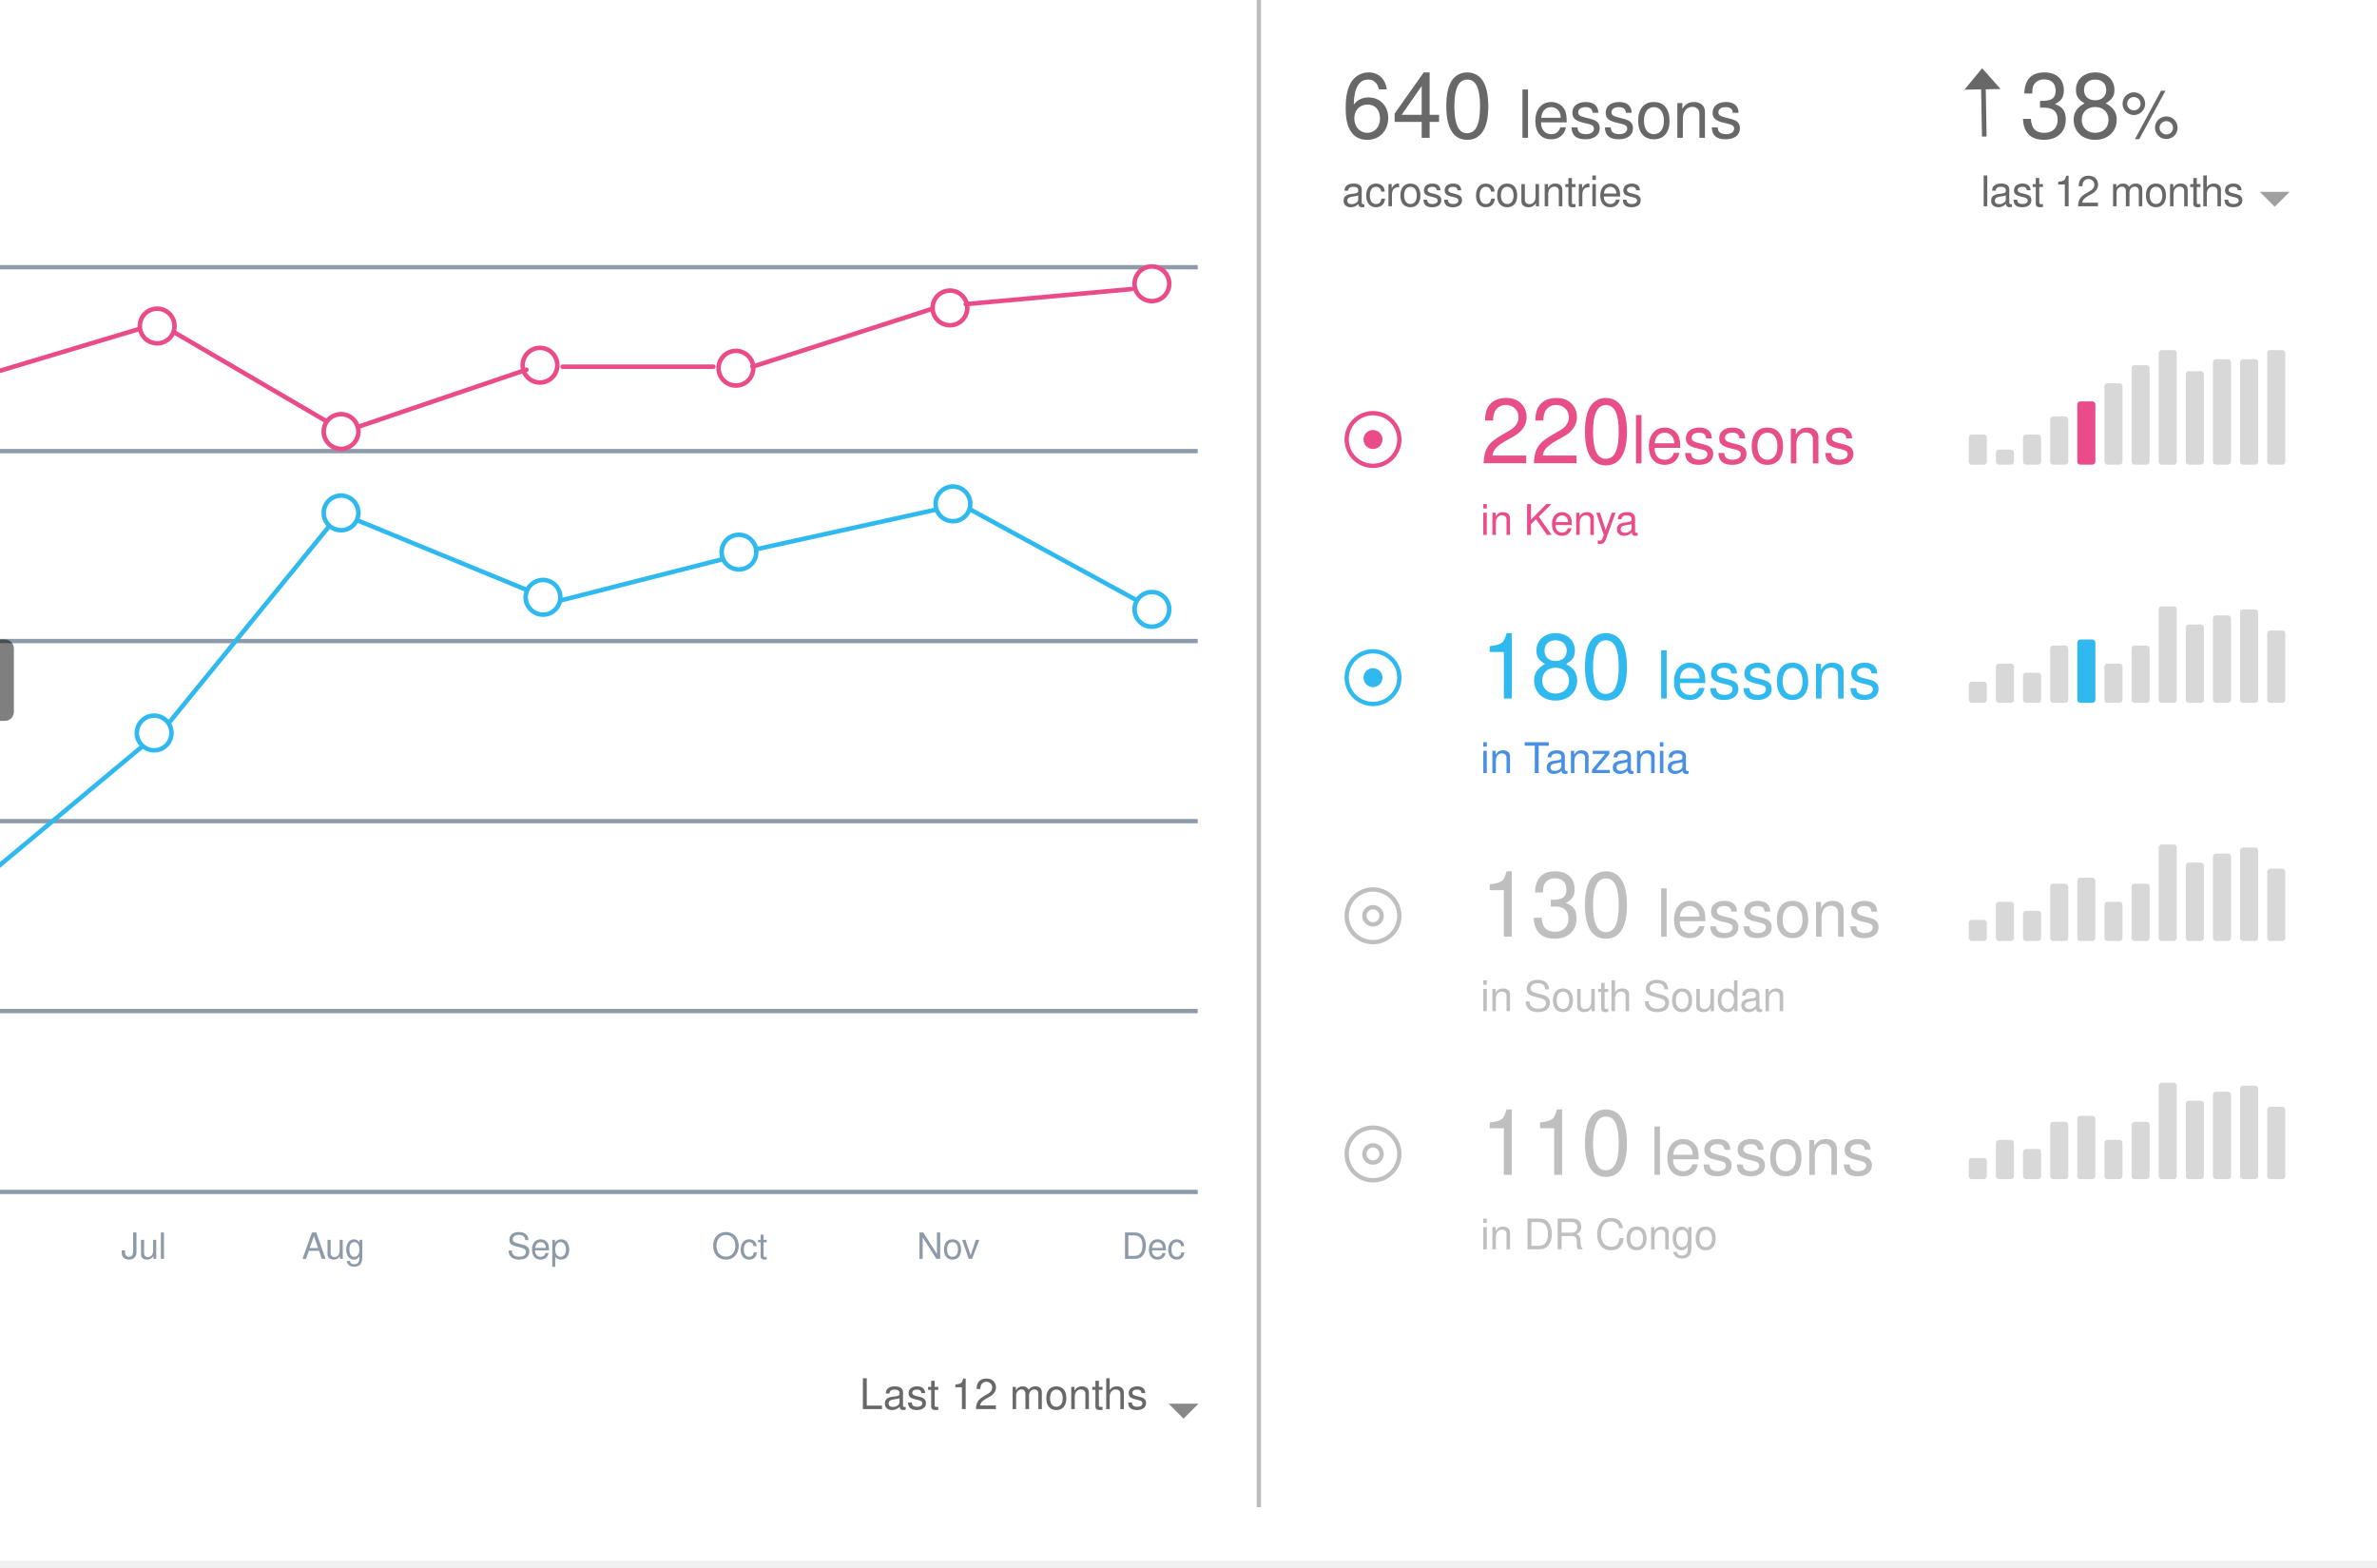
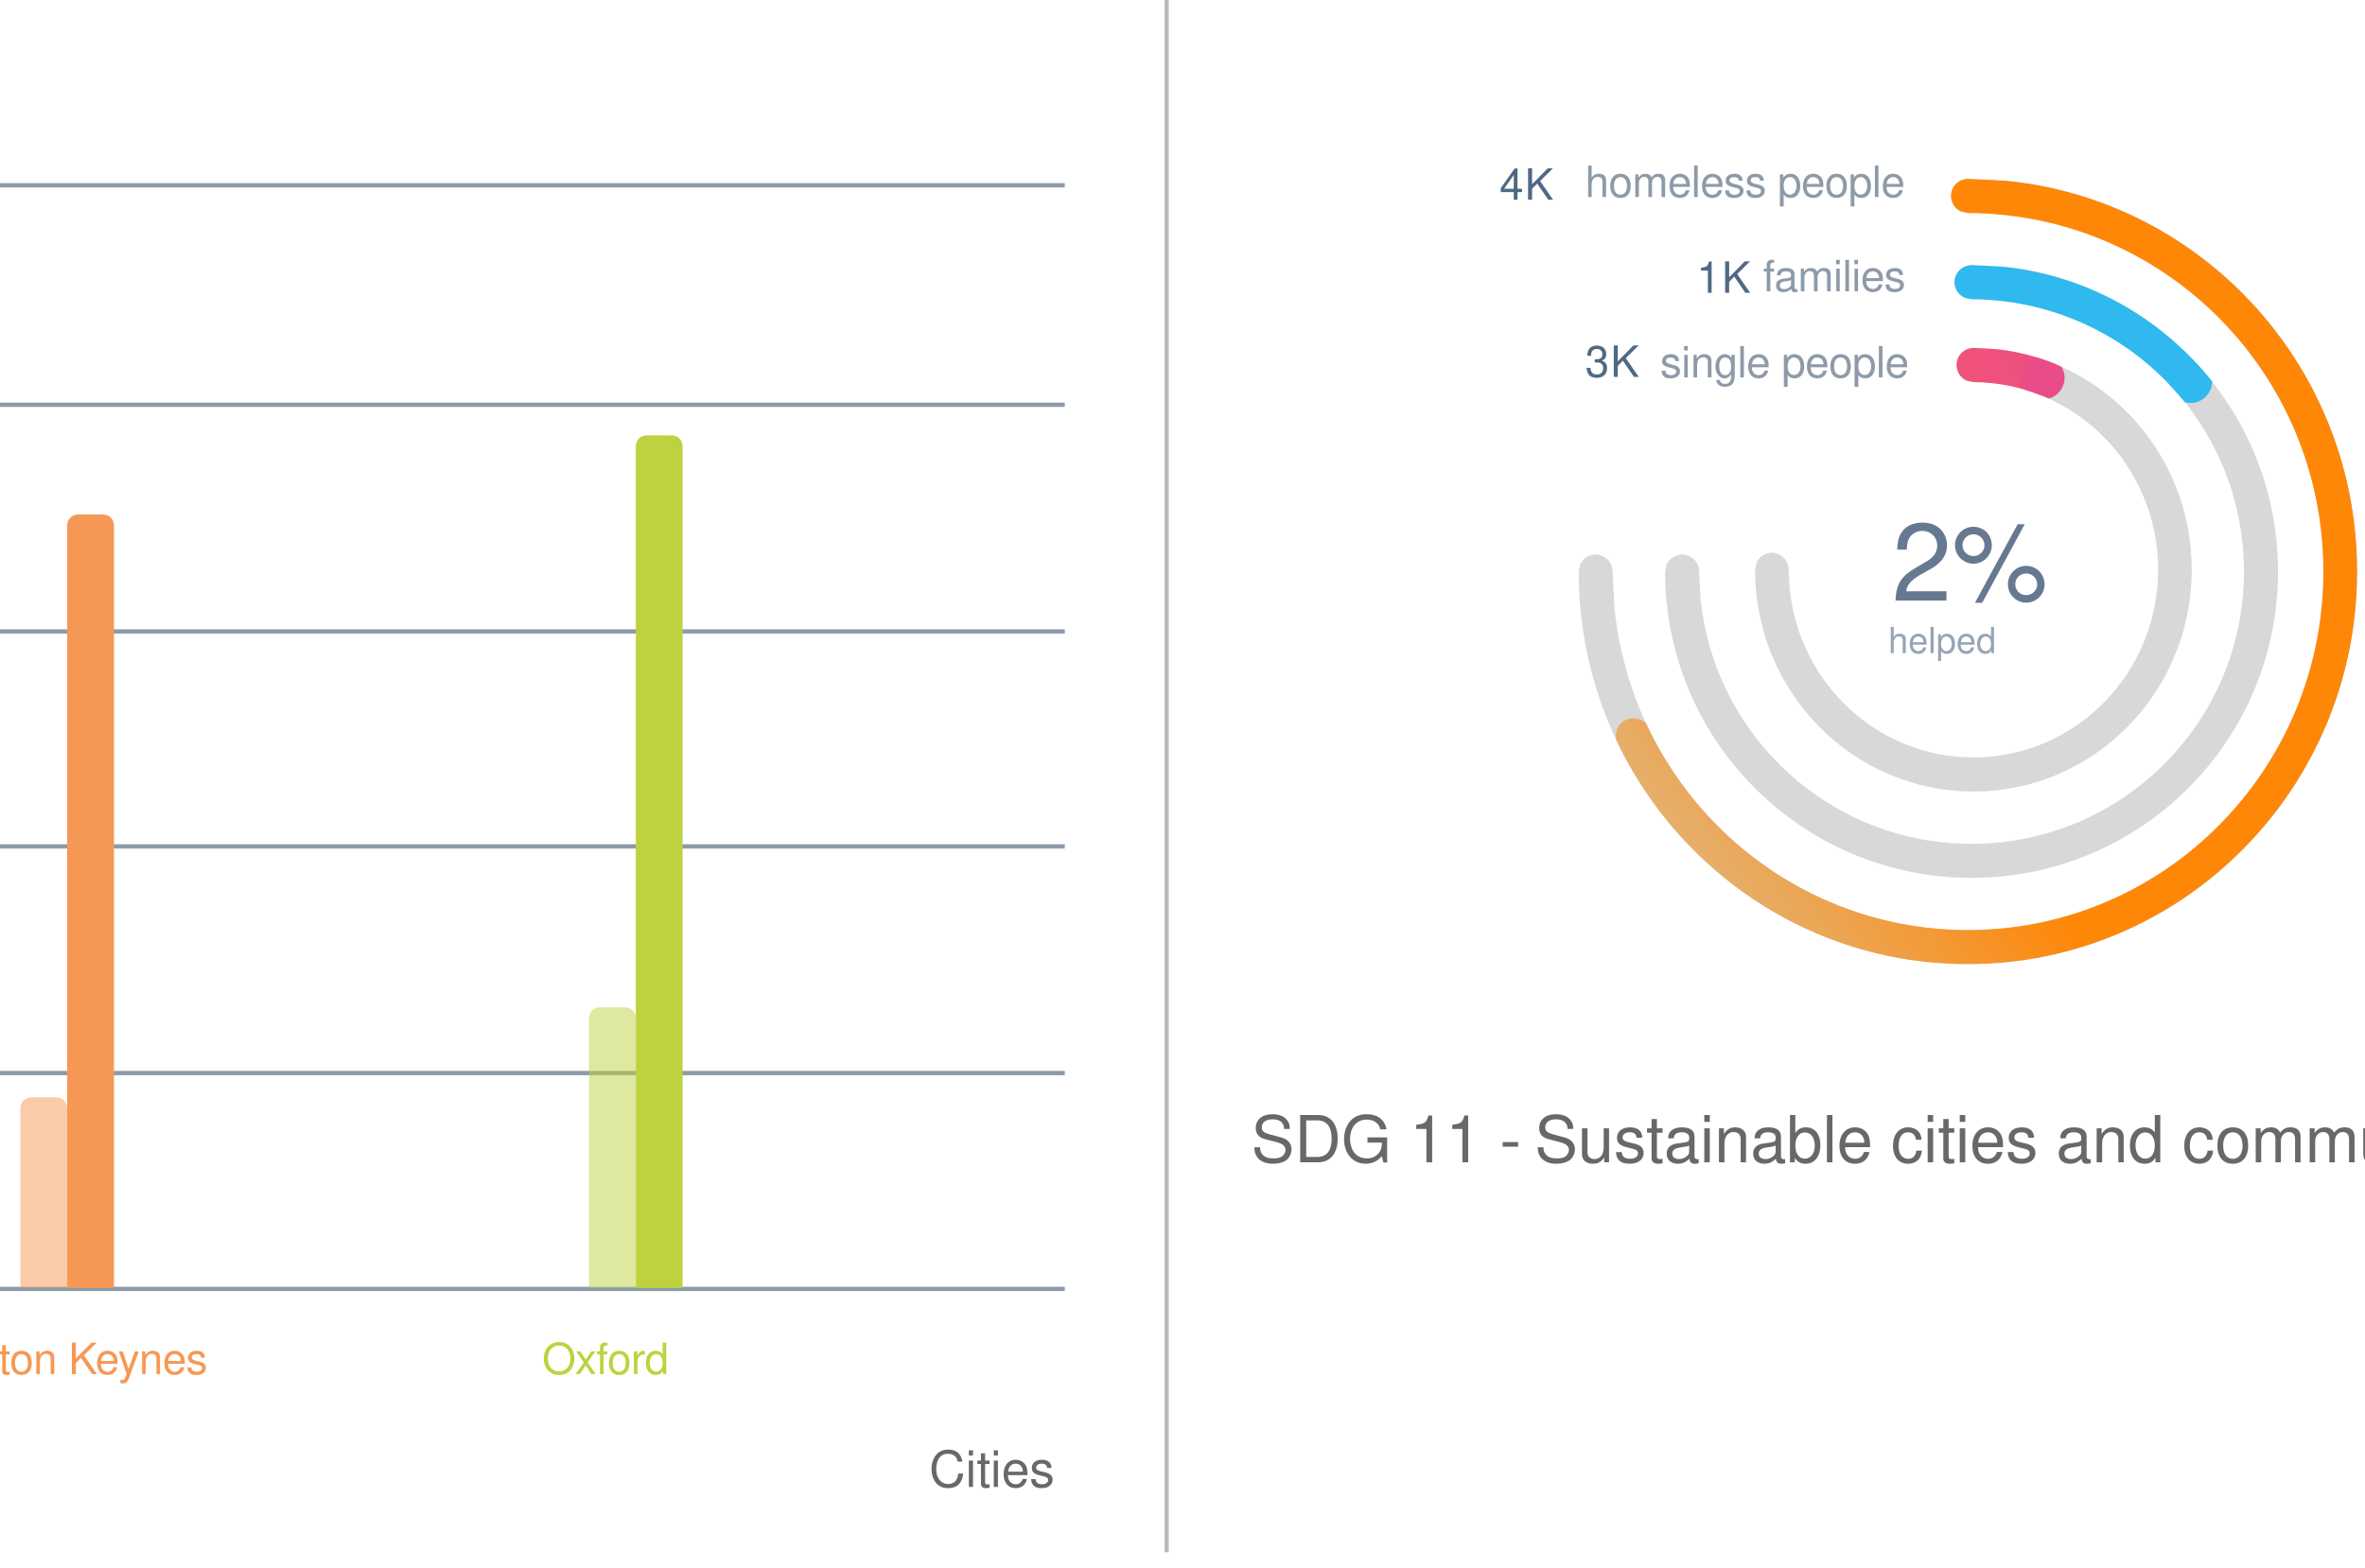
- <svg xmlns="http://www.w3.org/2000/svg" xmlns:xlink="http://www.w3.org/1999/xlink" width="276px" height="182px" viewBox="0 0 276 182" version="1.1">
+ <svg xmlns="http://www.w3.org/2000/svg" xmlns:xlink="http://www.w3.org/1999/xlink" width="276px" height="183px" viewBox="0 0 276 183" version="1.1">
  <defs>
-     <rect id="path-1" x="0" y="-1.27897692e-13" width="276" height="181.2" />
-     <rect id="path-3" x="0" y="0" width="429" height="182" rx="1.575" />
+     <rect id="path-1" x="159" y="305" width="324" height="320" rx="2.4" />
+     <filter x="-17.6%" y="-10.3%" width="127.2%" height="127.5%" filterUnits="objectBoundingBox" id="filter-2">
+       <feOffset dx="-13" dy="11" in="SourceAlpha" result="shadowOffsetOuter1" />
+       <feGaussianBlur stdDeviation="12.5" in="shadowOffsetOuter1" result="shadowBlurOuter1" />
+       <feColorMatrix values="0 0 0 0 0.677   0 0 0 0 0.712   0 0 0 0 0.852  0 0 0 0.171 0" type="matrix" in="shadowBlurOuter1" />
+     </filter>
+     <rect id="path-3" x="0" y="-1.27897692e-13" width="276" height="181.2" />
+     <path d="M1.89,5.88 L515.97,5.88 C517.014,5.88 517.86,6.726 517.86,7.77 L517.86,157.396 L517.86,157.396 L517.86,373.17 C517.86,374.214 517.014,375.06 515.97,375.06 L396.517,375.06 L396.517,375.06 L1.89,375.06 C0.846,375.06 4.34265288e-14,374.214 0,373.17 L0,7.77 C-1.27830859e-16,6.726 0.846,5.88 1.89,5.88 Z" id="path-5" />
+     <path d="M4.147,39.315 C5.819,55.385 19.336,67.846 35.764,67.846 C53.322,67.846 67.555,53.613 67.555,36.055 C67.555,18.564 53.429,4.372 35.768,4.265 L35.764,4.265 L34.991,4.109 C34.278,3.807 33.777,3.101 33.777,2.278 C33.777,1.208 34.623,0.336 35.76,0.291 L35.768,0.291 L39.421,0.476 C57.458,2.309 71.529,17.539 71.529,36.055 C71.529,55.808 55.517,71.82 35.764,71.82 C22.566,71.82 11.037,64.67 4.84,54.032 C1.763,48.751 0,42.609 0,36.055 L0.156,35.282 C0.448,34.593 1.117,34.102 1.983,34.069 L1.991,34.069 C3.128,34.113 3.974,34.986 3.974,36.055 L4.147,39.315 Z" id="path-7" />
+     <linearGradient x1="10.511%" y1="57.706%" x2="8.239%" y2="59.389%" id="linearGradient-9">
+       <stop stop-color="#2FB9EF" offset="0%" />
+       <stop stop-color="#F76B1C" offset="100%" />
+     </linearGradient>
+     <path d="M4.173,50.426 C6.341,71.572 23.983,87.994 45.427,87.994 C68.333,87.994 86.903,69.254 86.903,46.137 C86.903,23.086 68.438,4.387 45.431,4.281 L45.427,4.281 L44.658,4.125 C43.949,3.822 43.451,3.114 43.451,2.288 C43.451,1.215 44.292,0.34 45.423,0.295 L45.431,0.295 L50.071,0.532 C72.981,2.882 90.853,22.404 90.853,46.137 C90.853,71.456 70.515,91.98 45.427,91.98 C20.338,91.98 0,71.456 0,46.137 L0.155,45.362 C0.445,44.67 1.11,44.178 1.971,44.144 L1.979,44.144 C3.11,44.189 3.95,45.064 3.95,46.137 L4.173,50.426 Z" id="path-10" />
+     <linearGradient x1="28.815%" y1="55.033%" x2="-35.47%" y2="107.367%" id="linearGradient-12">
+       <stop stop-color="#FE8708" offset="0%" />
+       <stop stop-color="#C2E9FB" offset="100%" />
+     </linearGradient>
+     <path d="M4.04,28.436 C5.183,39.52 14.345,48.097 25.479,48.097 C37.386,48.097 47.038,38.288 47.038,26.188 C47.038,14.149 37.482,4.378 25.483,4.28 L25.479,4.28 L24.716,4.123 C24.013,3.821 23.519,3.113 23.519,2.288 C23.519,1.215 24.353,0.341 25.475,0.296 L25.483,0.296 L28.084,0.43 C40.934,1.758 50.958,12.783 50.958,26.188 C50.958,40.488 39.551,52.08 25.479,52.08 C11.407,52.08 0,40.488 0,26.188 L0.154,25.413 C0.442,24.722 1.102,24.23 1.956,24.196 L1.964,24.196 C3.086,24.241 3.92,25.116 3.92,26.188 L4.04,28.436 Z" id="path-13" />
+     <linearGradient x1="133.188%" y1="31.215%" x2="8.41%" y2="65.443%" id="linearGradient-15">
+       <stop stop-color="#EA4C89" offset="0%" />
+       <stop stop-color="#F5576C" offset="100%" />
+     </linearGradient>
  </defs>
-   <g id="Vodafone---INS" stroke="none" stroke-width="1" fill="none" fill-rule="evenodd">
-     <g id="Dashboard" transform="translate(-726, -765)">
-       <g id="db-item" transform="translate(726, 765)">
-         <mask id="mask-2" fill="white">
-           <use xlink:href="#path-1" />
+   <g id="Resonance" stroke="none" stroke-width="1" fill="none" fill-rule="evenodd">
+     <g id="1.-Dashboard" transform="translate(-182, -380)">
+       <g id="Mask">
+         <use fill="black" fill-opacity="1" filter="url(#filter-2)" xlink:href="#path-1" />
+         <use fill="#FFFFFF" fill-rule="evenodd" xlink:href="#path-1" />
+       </g>
+       <g id="db-item" transform="translate(182, 380)">
+         <mask id="mask-4" fill="white">
+           <use xlink:href="#path-3" />
        </mask>
-         <use id="Mask" fill="#FFFFFF" xlink:href="#path-1" />
-         <g id="Group-3" mask="url(#mask-2)">
-           <g transform="translate(-152, -7)">
-             <mask id="mask-4" fill="white">
-               <use xlink:href="#path-3" />
+         <use id="Mask" fill="#FFFFFF" xlink:href="#path-3" />
+         <g id="Chart" mask="url(#mask-4)">
+           <g transform="translate(-224, -21)">
+             <mask id="mask-6" fill="white">
+               <use xlink:href="#path-5" />
            </mask>
-             <use id="Rectangle" stroke="none" fill="#FFFFFF" fill-rule="evenodd" xlink:href="#path-3" />
-             <g id="payment_received" stroke="none" stroke-width="1" fill="none" fill-rule="evenodd" mask="url(#mask-4)">
-               <g transform="translate(4, -1)">
-                 <line x1="201.775" y1="92.575" x2="386.575" y2="92.575" id="Path-8-Copy-6" stroke="#BBBBBB" stroke-width="0.5" fill="none" transform="translate(294.175, 92.575) rotate(-270) translate(-294.175, -92.575) " />
-                 <g id="Time-drop-down" stroke="none" stroke-width="1" fill="none" fill-rule="evenodd" transform="translate(247.8, 166.6)">
-                   <text id="Last-12-months" font-family="Helvetica" font-size="4.9" font-weight="normal" line-spacing="8.4" fill="#686868">
-                     <tspan x="0" y="5">Last 12 months</tspan>
-                   </text>
-                   <polygon id="Rectangle-5" fill="#888888" transform="translate(37.625, 4.375) rotate(-45) translate(-37.625, -4.375) " points="36.4 3.15 38.85 5.6 36.4 5.6" />
-                 </g>
-                 <text id="Jul" stroke="none" fill="none" font-family="Helvetica-Light, Helvetica" font-size="4.2" font-weight="300" letter-spacing="-0.044">
-                   <tspan x="162.05" y="154.15" fill="#8D9AA9">Jul</tspan>
+             <use id="Rectangle" stroke="none" fill="#FFFFFF" fill-rule="evenodd" xlink:href="#path-5" />
+             <g id="SDG-4" stroke="none" stroke-width="1" fill="none" fill-rule="evenodd" mask="url(#mask-6)" font-family="Helvetica" font-size="7.56" font-weight="normal" letter-spacing="0.002">
+               <g transform="translate(370.02, 148.68)" id="SDG-11---Sustainable">
+                 <text>
+                   <tspan x="0" y="8" fill="#686868">SDG 11 - </tspan>
+                   <tspan x="33.073" y="8" font-family="Helvetica-Light, Helvetica" font-weight="300" fill="#686868">Sustainable cities and communities</tspan>
                </text>
-                 <text id="Aug" stroke="none" fill="none" font-family="Helvetica-Light, Helvetica" font-size="4.2" font-weight="300" letter-spacing="-0.044">
-                   <tspan x="183.05" y="154.15" fill="#8D9AA9">Aug</tspan>
-                 </text>
-                 <text id="Sep" stroke="none" fill="none" font-family="Helvetica-Light, Helvetica" font-size="4.2" font-weight="300" letter-spacing="-0.044">
-                   <tspan x="206.85" y="154.15" fill="#8D9AA9">Sep</tspan>
-                 </text>
-                 <text id="Oct" stroke="none" fill="none" font-family="Helvetica-Light, Helvetica" font-size="4.2" font-weight="300" letter-spacing="-0.044">
-                   <tspan x="230.65" y="154.15" fill="#8D9AA9">Oct</tspan>
-                 </text>
-                 <text id="Nov" stroke="none" fill="none" font-family="Helvetica-Light, Helvetica" font-size="4.2" font-weight="300" letter-spacing="-0.044">
-                   <tspan x="254.45" y="154.15" fill="#8D9AA9">Nov</tspan>
-                 </text>
-                 <text id="Dec" stroke="none" fill="none" font-family="Helvetica-Light, Helvetica" font-size="4.2" font-weight="300" letter-spacing="-0.044">
-                   <tspan x="278.25" y="154.15" fill="#8D9AA9">Dec</tspan>
-                 </text>
-                 <g id="Group-right-3" stroke="none" stroke-width="1" fill="none" fill-rule="evenodd" transform="translate(303.8, 106.05)">
-                   <g id="Graph" transform="translate(72.8, 0)" fill="#D8D8D8">
-                     <path d="M0.35,8.75 L1.75,8.75 C1.943,8.75 2.1,8.907 2.1,9.1 L2.1,10.85 C2.1,11.043 1.943,11.2 1.75,11.2 L0.35,11.2 C0.157,11.2 2.36723813e-17,11.043 0,10.85 L0,9.1 C-2.36723813e-17,8.907 0.157,8.75 0.35,8.75 Z" id="Rectangle-Copy-31" />
-                     <rect id="Rectangle-Copy-32" x="3.15" y="6.65" width="2.1" height="4.55" rx="0.35" />
-                     <rect id="Rectangle-Copy-33" x="6.3" y="7.7" width="2.1" height="3.5" rx="0.35" />
-                     <rect id="Rectangle-Copy-34" x="12.6" y="3.85" width="2.1" height="7.35" rx="0.35" />
-                     <rect id="Rectangle-Copy-43" x="9.45" y="4.55" width="2.1" height="6.65" rx="0.35" />
-                     <rect id="Rectangle-Copy-35" x="15.75" y="6.65" width="2.1" height="4.55" rx="0.35" />
-                     <rect id="Rectangle-Copy-36" x="18.9" y="4.55" width="2.1" height="6.65" rx="0.35" />
-                     <rect id="Rectangle-Copy-38" x="22.05" y="0" width="2.1" height="11.2" rx="0.35" />
-                     <rect id="Rectangle-Copy-39" x="25.2" y="2.1" width="2.1" height="9.1" rx="0.35" />
-                     <rect id="Rectangle-Copy-40" x="28.35" y="1.05" width="2.1" height="10.15" rx="0.35" />
-                     <rect id="Rectangle-Copy-41" x="34.65" y="2.8" width="2.1" height="8.4" rx="0.35" />
-                     <rect id="Rectangle-Copy-42" x="31.5" y="0.35" width="2.1" height="10.85" rx="0.35" />
+               </g>
+             </g>
+             <g id="Graph" stroke="none" stroke-width="1" fill="none" fill-rule="evenodd" mask="url(#mask-6)">
+               <g transform="translate(398.02, 38.32)">
+                 <g id="circle-" stroke-width="1" fill-rule="evenodd" transform="translate(10.22, 3.26)">
+                   <g id="Outer">
+                     <g id="Middle" transform="translate(10.08, 10.08)">
+                       <mask id="mask-8" fill="white">
+                         <use xlink:href="#path-7" />
+                       </mask>
+                       <use id="Clip-7" fill="#D8D8D8" xlink:href="#path-7" />
+                       <path d="M14.572,16.097 L34.245,8.61 L26.914,-2.256 C29.274,-2.429 31.728,-2.52 34.245,-2.52 C52.897,-2.52 68.04,2.467 68.04,8.61 C68.04,14.753 52.897,19.74 34.245,19.74 C25.83,19.74 18.129,18.725 12.211,17.046 C11.687,16.936 11.34,16.744 11.34,16.525 C11.34,16.183 12.181,15.906 13.217,15.906 C13.75,15.906 14.231,15.979 14.572,16.097 Z" id="Fill-6" fill="url(#linearGradient-9)" mask="url(#mask-8)" />
+                       <circle id="Oval" fill="#2FB9EF" mask="url(#mask-8)" cx="61.32" cy="13.86" r="2.52" />
+                     </g>
+                     <mask id="mask-11" fill="white">
+                       <use xlink:href="#path-10" />
+                     </mask>
+                     <use id="Clip-11" fill="#D8D8D8" xlink:href="#path-10" />
+                     <path d="M8.61,64.89 L45.427,46.137 L37.958,0.913 C40.388,0.507 42.883,0.295 45.427,0.295 C70.498,0.295 90.853,20.836 90.853,46.137 C90.853,71.439 70.498,91.98 45.427,91.98 C27.656,91.98 12.082,82.22 4.62,67.2 L4.685,67.167 C4.366,66.814 4.345,65.786 4.345,65.272 C4.345,64.172 5.23,63.279 6.32,63.279 C7.282,63.279 8.436,63.972 8.61,64.89 Z" id="Fill-10" fill="url(#linearGradient-12)" mask="url(#mask-11)" />
                  </g>
-                   <text id="in-South-Soudan" font-family="Helvetica" font-size="4.9" font-weight="normal" letter-spacing="-0.051" fill="#000000" fill-opacity="0.25">
-                     <tspan x="16.1" y="19.35">in South Soudan</tspan>
-                   </text>
-                   <text id="130-lessons" font-family="Helvetica" font-size="10.5" font-weight="normal" letter-spacing="0.003" fill="#000000" fill-opacity="0.25">
-                     <tspan x="16.1" y="10.7">130 </tspan>
-                     <tspan x="36.549" y="10.7" font-size="7.7" letter-spacing="0.002">lessons</tspan>
-                   </text>
-                   <g id="Circle-show-2" transform="translate(0, 4.9)" stroke="#000000" stroke-opacity="0.25" stroke-width="0.5">
-                     <circle id="Oval" cx="3.623" cy="3.377" r="3.058" />
-                     <circle id="Oval" cx="3.623" cy="3.377" r="1" />
+                   <g id="Inner" transform="translate(20.58, 19.74)">
+                     <mask id="mask-14" fill="white">
+                       <use xlink:href="#path-13" />
+                     </mask>
+                     <use id="Clip-3" fill="#D8D8D8" xlink:href="#path-13" />
+                     <path d="M12.793,1.26 L5.681,-9.5 C7.916,-9.876 10.308,-10.08 12.793,-10.08 C25.204,-10.08 35.28,-4.999 35.28,1.26 C35.28,7.519 25.204,12.6 12.793,12.6 C8.041,12.6 3.632,11.855 0,10.584 L12.793,10.584 L12.793,9.45 C12.103,9.45 11.543,9.168 11.543,8.82 C11.543,8.472 12.103,8.19 12.793,8.19 L12.793,1.26 Z" id="Fill-2" fill="url(#linearGradient-15)" mask="url(#mask-14)" />
+                     <circle id="Oval" fill="#EA4C89" mask="url(#mask-14)" cx="33.6" cy="3.78" r="2.52" />
                  </g>
                </g>
-                 <g id="Group-right-3" stroke="none" stroke-width="1" fill="none" fill-rule="evenodd" transform="translate(303.8, 133.7)">
-                   <g id="Graph" transform="translate(72.8, 0)" fill="#D8D8D8">
-                     <path d="M0.35,8.75 L1.75,8.75 C1.943,8.75 2.1,8.907 2.1,9.1 L2.1,10.85 C2.1,11.043 1.943,11.2 1.75,11.2 L0.35,11.2 C0.157,11.2 2.36723813e-17,11.043 0,10.85 L0,9.1 C-2.36723813e-17,8.907 0.157,8.75 0.35,8.75 Z" id="Rectangle-Copy-31" />
-                     <rect id="Rectangle-Copy-32" x="3.15" y="6.65" width="2.1" height="4.55" rx="0.35" />
-                     <rect id="Rectangle-Copy-33" x="6.3" y="7.7" width="2.1" height="3.5" rx="0.35" />
-                     <rect id="Rectangle-Copy-34" x="12.6" y="3.85" width="2.1" height="7.35" rx="0.35" />
-                     <rect id="Rectangle-Copy-43" x="9.45" y="4.55" width="2.1" height="6.65" rx="0.35" />
-                     <rect id="Rectangle-Copy-35" x="15.75" y="6.65" width="2.1" height="4.55" rx="0.35" />
-                     <rect id="Rectangle-Copy-36" x="18.9" y="4.55" width="2.1" height="6.65" rx="0.35" />
-                     <rect id="Rectangle-Copy-38" x="22.05" y="0" width="2.1" height="11.2" rx="0.35" />
-                     <rect id="Rectangle-Copy-39" x="25.2" y="2.1" width="2.1" height="9.1" rx="0.35" />
-                     <rect id="Rectangle-Copy-40" x="28.35" y="1.05" width="2.1" height="10.15" rx="0.35" />
-                     <rect id="Rectangle-Copy-41" x="34.65" y="2.8" width="2.1" height="8.4" rx="0.35" />
-                     <rect id="Rectangle-Copy-42" x="31.5" y="0.35" width="2.1" height="10.85" rx="0.35" />
-                   </g>
-                   <text id="in-DR-Congo" font-family="Helvetica" font-size="4.9" font-weight="normal" letter-spacing="-0.051" fill="#000000" fill-opacity="0.25">
-                     <tspan x="16.1" y="19.35">in DR Congo</tspan>
+                 <g id="Boys-helped" stroke-width="1" fill-rule="evenodd" transform="translate(23.96, 11.5)" font-size="5.04">
+                   <text id="families" font-family="Helvetica-Light, Helvetica" font-weight="300" letter-spacing="-0.053" fill="#8D9AA9">
+                     <tspan x="7.76" y="5.18">families</tspan>
                  </text>
-                   <text id="110-lessons" font-family="Helvetica" font-size="10.5" font-weight="normal" letter-spacing="0.003" fill="#000000" fill-opacity="0.25">
-                     <tspan x="16.1" y="10.7">110 </tspan>
-                     <tspan x="35.774" y="10.7" font-size="7.7" letter-spacing="0.002">lessons</tspan>
+                   <text id="1K" font-family="Helvetica" font-weight="normal" letter-spacing="0.118" fill="#506883">
+                     <tspan x="0.02" y="5.36">1K</tspan>
                  </text>
-                   <g id="Circle-show-2" transform="translate(0, 4.9)" stroke="#000000" stroke-opacity="0.25" stroke-width="0.5">
-                     <circle id="Oval" cx="3.623" cy="3.377" r="3.058" />
-                     <circle id="Oval" cx="3.623" cy="3.377" r="1" />
-                   </g>
                </g>
-                 <g id="Group-right-2" stroke="none" stroke-width="1" fill="none" fill-rule="evenodd" transform="translate(303.8, 78.4)">
-                   <g id="Graph" transform="translate(72.8, 0)">
-                     <path d="M0.35,8.75 L1.75,8.75 C1.943,8.75 2.1,8.907 2.1,9.1 L2.1,10.85 C2.1,11.043 1.943,11.2 1.75,11.2 L0.35,11.2 C0.157,11.2 2.36723813e-17,11.043 0,10.85 L0,9.1 C-2.36723813e-17,8.907 0.157,8.75 0.35,8.75 Z" id="Rectangle-Copy-31" fill="#D8D8D8" />
-                     <rect id="Rectangle-Copy-32" fill="#D8D8D8" x="3.15" y="6.65" width="2.1" height="4.55" rx="0.35" />
-                     <rect id="Rectangle-Copy-33" fill="#D8D8D8" x="6.3" y="7.7" width="2.1" height="3.5" rx="0.35" />
-                     <rect id="Rectangle-Copy-34" fill="#2FB9EF" x="12.6" y="3.85" width="2.1" height="7.35" rx="0.35" />
-                     <rect id="Rectangle-Copy-43" fill="#D8D8D8" x="9.45" y="4.55" width="2.1" height="6.65" rx="0.35" />
-                     <rect id="Rectangle-Copy-35" fill="#D8D8D8" x="15.75" y="6.65" width="2.1" height="4.55" rx="0.35" />
-                     <rect id="Rectangle-Copy-36" fill="#D8D8D8" x="18.9" y="4.55" width="2.1" height="6.65" rx="0.35" />
-                     <rect id="Rectangle-Copy-38" fill="#D8D8D8" x="22.05" y="0" width="2.1" height="11.2" rx="0.35" />
-                     <rect id="Rectangle-Copy-39" fill="#D8D8D8" x="25.2" y="2.1" width="2.1" height="9.1" rx="0.35" />
-                     <rect id="Rectangle-Copy-40" fill="#D8D8D8" x="28.35" y="1.05" width="2.1" height="10.15" rx="0.35" />
-                     <rect id="Rectangle-Copy-41" fill="#D8D8D8" x="34.65" y="2.8" width="2.1" height="8.4" rx="0.35" />
-                     <rect id="Rectangle-Copy-42" fill="#D8D8D8" x="31.5" y="0.35" width="2.1" height="10.85" rx="0.35" />
-                   </g>
-                   <text id="in-Tanzania" font-family="Helvetica" font-size="4.9" font-weight="normal" letter-spacing="-0.051" fill="#4A90E2">
-                     <tspan x="16.1" y="19.35">in Tanzania</tspan>
+                 <g id="Boys-helped" stroke-width="1" fill-rule="evenodd" transform="translate(10.96, 20.74)" font-size="5.04">
+                   <text id="single-people" font-family="Helvetica-Light, Helvetica" font-weight="300" letter-spacing="-0.053" fill="#8D9AA9">
+                     <tspan x="8.76" y="6">single people</tspan>
                  </text>
-                   <text id="180-lessons" font-family="Helvetica" font-size="10.5" font-weight="normal" letter-spacing="0.003" fill="#2FB9EF">
-                     <tspan x="16.1" y="10.7">180 </tspan>
-                     <tspan x="36.549" y="10.7" font-size="7.7" letter-spacing="0.002">lessons</tspan>
+                   <text id="3K" font-family="Helvetica" font-weight="normal" letter-spacing="0.118" fill="#506883">
+                     <tspan x="0.02" y="5.94">3K</tspan>
                  </text>
-                   <g id="Circle-show-2" transform="translate(0, 4.9)">
-                     <circle id="Oval" stroke="#2FB9EF" stroke-width="0.5" cx="3.623" cy="3.377" r="3.058" />
-                     <circle id="Oval" fill="#2FB9EF" cx="3.623" cy="3.377" r="1.103" />
-                   </g>
                </g>
-                 <g id="Group-right-1" stroke="none" stroke-width="1" fill="none" fill-rule="evenodd" transform="translate(303.8, 48.65)">
-                   <g id="Graph" transform="translate(72.8, 0)">
-                     <path d="M0.35,9.8 L1.75,9.8 C1.943,9.8 2.1,9.957 2.1,10.15 L2.1,12.95 C2.1,13.143 1.943,13.3 1.75,13.3 L0.35,13.3 C0.157,13.3 7.91835325e-17,13.143 0,12.95 L0,10.15 C3.18387699e-17,9.957 0.157,9.8 0.35,9.8 Z" id="Rectangle" fill="#D8D8D8" />
-                     <rect id="Rectangle" fill="#D8D8D8" x="3.15" y="11.55" width="2.1" height="1.75" rx="0.35" />
-                     <rect id="Rectangle" fill="#D8D8D8" x="6.3" y="9.8" width="2.1" height="3.5" rx="0.35" />
-                     <rect id="Rectangle" fill="#EA4C89" x="12.6" y="5.95" width="2.1" height="7.35" rx="0.35" />
-                     <rect id="Rectangle" fill="#D8D8D8" x="15.75" y="3.85" width="2.1" height="9.45" rx="0.35" />
-                     <rect id="Rectangle" fill="#D8D8D8" x="18.9" y="1.75" width="2.1" height="11.55" rx="0.35" />
-                     <rect id="Rectangle" fill="#D8D8D8" x="9.45" y="7.7" width="2.1" height="5.6" rx="0.35" />
-                     <rect id="Rectangle" fill="#D8D8D8" x="22.05" y="0" width="2.1" height="13.3" rx="0.35" />
-                     <rect id="Rectangle" fill="#D8D8D8" x="25.2" y="2.45" width="2.1" height="10.85" rx="0.35" />
-                     <rect id="Rectangle" fill="#D8D8D8" x="28.35" y="1.05" width="2.1" height="12.25" rx="0.35" />
-                     <rect id="Rectangle" fill="#D8D8D8" x="34.65" y="0" width="2.1" height="13.3" rx="0.35" />
-                     <rect id="Rectangle" fill="#D8D8D8" x="31.5" y="1.05" width="2.1" height="12.25" rx="0.35" />
-                   </g>
-                   <text id="in-Kenya" font-family="Helvetica" font-size="4.9" font-weight="normal" letter-spacing="-0.051" fill="#EA4C89">
-                     <tspan x="16.1" y="21.45">in Kenya</tspan>
+                 <g id="Total-of-school" stroke-width="1" fill-rule="evenodd" font-size="5.04">
+                   <text id="homeless-people" font-family="Helvetica-Light, Helvetica" font-weight="300" letter-spacing="-0.053" fill="#8D9AA9">
+                     <tspan x="10.96" y="5.68">homeless people</tspan>
                  </text>
-                   <text id="220-lessons" font-family="Helvetica" font-size="10.5" font-weight="normal" letter-spacing="0.003" fill="#E84F89">
-                     <tspan x="16.1" y="13.15">220</tspan>
-                     <tspan x="33.628" y="13.15" font-size="7.7" letter-spacing="0.002"> lessons</tspan>
+                   <text id="4K" font-family="Helvetica" font-weight="normal" letter-spacing="0.118" fill="#506883">
+                     <tspan x="0.98" y="6">4K</tspan>
                  </text>
-                   <g id="Circle-show-1" transform="translate(0, 7)">
-                     <circle id="Oval" stroke="#EA4C89" stroke-width="0.5" cx="3.623" cy="3.377" r="3.058" />
-                     <circle id="Oval" fill="#EA4C89" cx="3.623" cy="3.377" r="1.103" />
-                   </g>
                </g>
-                 <g id="Total-data" stroke="none" stroke-width="1" fill="none" fill-rule="evenodd" transform="translate(303.8, 14)">
-                   <g id="%" transform="translate(72.1, 0)">
-                     <g id="Time-drop-down" transform="translate(2.1, 12.95)">
-                       <text id="last-12-months" font-family="Helvetica" font-size="4.9" font-weight="normal" letter-spacing="-0.098" fill="#686868">
-                         <tspan x="0" y="5">last 12 months</tspan>
-                       </text>
-                       <polygon id="Rectangle-5" fill-opacity="0.8" fill="#888888" transform="translate(34.125, 3.325) rotate(-45) translate(-34.125, -3.325) " points="32.9 2.1 35.35 4.55 32.9 4.55" />
-                     </g>
-                     <text id="38%" font-family="Helvetica" font-size="10.5" font-weight="normal" letter-spacing="0.003" fill="#686868">
-                       <tspan x="6.65" y="10">38</tspan>
-                       <tspan x="18.335" y="10" font-family="Helvetica-Light, Helvetica" font-size="7.7" font-weight="300" letter-spacing="0.002">%</tspan>
-                     </text>
-                     <g id="Arrow" transform="translate(0, 1.75)" fill="#686868" stroke="#686868" stroke-width="0.538">
-                       <path d="M3.231,-0.116 L3.231,2.916 L1.463,1.4 L3.231,-0.116 Z" id="Triangle-2" transform="translate(2.275, 1.4) rotate(89) translate(-2.275, -1.4) " />
-                       <line x1="-0.135" y1="5.25" x2="5.035" y2="5.25" id="Line-5" stroke-linecap="square" transform="translate(2.45, 5.25) rotate(89) translate(-2.45, -5.25) " />
-                     </g>
-                   </g>
-                   <g id="No" fill="#686868" font-family="Helvetica" font-weight="normal">
-                     <text id="across-countries" font-size="4.9" letter-spacing="-0.051">
-                       <tspan x="0" y="17.95">across countries</tspan>
-                     </text>
-                     <text id="640-lessons" font-size="10.5" letter-spacing="0.003">
-                       <tspan x="0" y="10">640 </tspan>
-                       <tspan x="20.449" y="10" font-family="Helvetica-Light, Helvetica" font-size="7.7" font-weight="300" letter-spacing="0.002">lessons</tspan>
-                     </text>
-                   </g>
-                 </g>
-                 <g id="graphic" stroke="none" stroke-width="1" fill="none" fill-rule="evenodd" transform="translate(0, 14)">
-                   <line x1="21.35" y1="132.387" x2="287.07" y2="132.387" id="Path-8-Copy-5" stroke="#8D9AA9" stroke-width="0.5" />
-                   <line x1="21.35" y1="89.338" x2="287.07" y2="89.338" id="Path-8-Copy-10" stroke="#8D9AA9" stroke-width="0.5" />
-                   <line x1="21.35" y1="68.425" x2="287.07" y2="68.425" id="Path-8-Copy-11" stroke="#8D9AA9" stroke-width="0.5" />
-                   <line x1="21.35" y1="46.375" x2="287.07" y2="46.375" id="Path-8-Copy-13" stroke="#8D9AA9" stroke-width="0.5" />
-                   <line x1="21.35" y1="25.025" x2="287.07" y2="25.025" id="Path-8-Copy-15" stroke="#8D9AA9" stroke-width="0.5" />
-                   <line x1="22.05" y1="111.388" x2="287.07" y2="111.388" id="Path-8-Copy-8" stroke="#8D9AA9" stroke-width="0.5" />
-                 </g>
-                 <path d="M148.562,82.25 C149.142,82.25 149.612,82.72 149.612,83.3 L149.612,90.65 C149.612,91.23 149.142,91.7 148.562,91.7 L125.112,91.7 C124.532,91.7 124.062,91.23 124.062,90.65 L124.062,87.688 C124.06,87.686 124.057,87.684 124.055,87.682 L122.95,86.686 C122.817,86.566 122.817,86.372 122.95,86.252 L124.055,85.257 L124.062,85.25 L124.062,83.3 C124.062,82.72 124.532,82.25 125.112,82.25 L148.562,82.25 Z" id="Combined-Shape" stroke="none" fill-opacity="0.5" fill="#000000" fill-rule="evenodd" />
-                 <circle id="Oval-Copy-10" stroke="#EA4C89" stroke-width="0.525" fill="none" transform="translate(166.25, 45.85) rotate(-360) translate(-166.25, -45.85) " cx="166.25" cy="45.85" r="2.013" />
-                 <circle id="Oval-Copy-10" stroke="#EA4C89" stroke-width="0.525" fill="none" transform="translate(187.6, 58.1) rotate(-360) translate(-187.6, -58.1) " cx="187.6" cy="58.1" r="2.013" />
-                 <circle id="Oval-Copy-10" stroke="#EA4C89" stroke-width="0.525" fill="none" transform="translate(210.7, 50.4) rotate(-360) translate(-210.7, -50.4) " cx="210.7" cy="50.4" r="2.013" />
-                 <circle id="Oval-Copy-10" stroke="#EA4C89" stroke-width="0.525" fill="none" transform="translate(233.45, 50.75) rotate(-360) translate(-233.45, -50.75) " cx="233.45" cy="50.75" r="2.013" />
-                 <circle id="Oval-Copy-10" stroke="#EA4C89" stroke-width="0.525" fill="none" transform="translate(258.3, 43.75) rotate(-360) translate(-258.3, -43.75) " cx="258.3" cy="43.75" r="2.013" />
-                 <circle id="Oval-Copy-10" stroke="#EA4C89" stroke-width="0.525" fill="#FFFFFF" fill-rule="evenodd" transform="translate(281.75, 40.95) rotate(-360) translate(-281.75, -40.95) " cx="281.75" cy="40.95" r="2.013" />
-                 <circle id="Oval-Copy-15" stroke="#2FB9EF" stroke-width="0.525" fill="none" transform="translate(165.9, 93.1) rotate(-360) translate(-165.9, -93.1) " cx="165.9" cy="93.1" r="2.013" />
-                 <circle id="Oval-Copy-16" stroke="#2FB9EF" stroke-width="0.525" fill="none" transform="translate(187.6, 67.55) rotate(-360) translate(-187.6, -67.55) " cx="187.6" cy="67.55" r="2.013" />
-                 <circle id="Oval-Copy-17" stroke="#2FB9EF" stroke-width="0.525" fill="none" transform="translate(211.05, 77.35) rotate(-360) translate(-211.05, -77.35) " cx="211.05" cy="77.35" r="2.013" />
-                 <circle id="Oval-Copy-17" stroke="#2FB9EF" stroke-width="0.525" fill="none" transform="translate(233.8, 72.1) rotate(-360) translate(-233.8, -72.1) " cx="233.8" cy="72.1" r="2.013" />
-                 <circle id="Oval-Copy-17" stroke="#2FB9EF" stroke-width="0.525" fill="none" transform="translate(258.65, 66.5) rotate(-360) translate(-258.65, -66.5) " cx="258.65" cy="66.5" r="2.013" />
-                 <circle id="Oval-Copy-18" stroke="#2FB9EF" stroke-width="0.525" fill="none" transform="translate(281.75, 78.75) rotate(-360) translate(-281.75, -78.75) " cx="281.75" cy="78.75" r="2.013" />
-                 <line x1="164.5" y1="94.675" x2="144.55" y2="111.3" id="Path-15-Copy-3" stroke="#2FB9EF" stroke-width="0.525" fill="none" stroke-linecap="round" />
-                 <line x1="186.2" y1="69.125" x2="167.65" y2="91.875" id="Path-15-Copy-3" stroke="#2FB9EF" stroke-width="0.525" fill="none" stroke-linecap="round" />
-                 <line x1="189.525" y1="68.425" x2="209.125" y2="76.475" id="Path-15-Copy-3" stroke="#2FB9EF" stroke-width="0.525" fill="none" stroke-linecap="round" />
-                 <line x1="231.7" y1="72.975" x2="213.15" y2="77.7" id="Path-15-Copy-3" stroke="#2FB9EF" stroke-width="0.525" fill="none" stroke-linecap="round" />
-                 <line x1="256.55" y1="67.2" x2="235.9" y2="71.75" id="Path-15-Copy-3" stroke="#2FB9EF" stroke-width="0.525" fill="none" stroke-linecap="round" />
-                 <line x1="280" y1="77.7" x2="260.75" y2="67.2" id="Path-15-Copy-3" stroke="#2FB9EF" stroke-width="0.525" fill="none" stroke-linecap="round" />
-                 <line x1="164.15" y1="46.2" x2="144.9" y2="51.975" id="Path-15" stroke="#EA4C89" stroke-width="0.525" fill="none" stroke-linecap="round" />
-                 <line x1="168.175" y1="46.55" x2="185.85" y2="56.875" id="Path-15" stroke="#EA4C89" stroke-width="0.525" fill="none" stroke-linecap="round" />
-                 <line x1="189.787" y1="57.487" x2="209.125" y2="50.925" id="Path-15" stroke="#EA4C89" stroke-width="0.525" fill="none" stroke-linecap="round" />
-                 <line x1="213.325" y1="50.575" x2="230.825" y2="50.575" id="Path-15" stroke="#EA4C89" stroke-width="0.525" fill="none" stroke-linecap="round" />
-                 <line x1="235.375" y1="50.575" x2="256.025" y2="43.925" id="Path-15-Copy-2" stroke="#EA4C89" stroke-width="0.525" fill="none" stroke-linecap="round" />
-                 <line x1="260.137" y1="43.312" x2="279.387" y2="41.562" id="Path-15-Copy-2" stroke="#EA4C89" stroke-width="0.525" fill="none" stroke-linecap="round" />
+                 <text id="helped" font-family="Helvetica-Light, Helvetica" font-size="4.2" font-weight="300" letter-spacing="0.002">
+                   <tspan x="46.34" y="58.92" fill="#96A4B7">helped</tspan>
+                 </text>
+                 <text id="2%" font-family="Helvetica" font-size="12.6" font-weight="normal" letter-spacing="0.004">
+                   <tspan x="46.76" y="52.8" fill="#677991">2%</tspan>
+                 </text>
              </g>
            </g>
+             <g id="Lines,-x,-y" stroke="none" stroke-width="1" fill="none" fill-rule="evenodd" transform="translate(14.7, 18.9)">
+               <g id="y" transform="translate(77.28, 157.08)" font-family="Helvetica-Light, Helvetica" font-size="5.04" font-weight="300" letter-spacing="-0.053">
+                 <text id="Milton-Keynes" fill="#F69855">
+                   <tspan x="125.58" y="5.42">Milton Keynes</tspan>
+                 </text>
+                 <text id="Oxford" fill="#BED23F">
+                   <tspan x="195.3" y="5.42">Oxford</tspan>
+                 </text>
+               </g>
+               <g id="Lines" transform="translate(14.28, 23.52)" stroke="#8D9AA9" stroke-width="0.5">
+                 <line x1="0.42" y1="129.045" x2="319.284" y2="129.045" id="Path-8-Copy-5" />
+                 <line x1="0.42" y1="77.385" x2="319.284" y2="77.385" id="Path-8-Copy-10" />
+                 <line x1="0.42" y1="52.29" x2="319.284" y2="52.29" id="Path-8-Copy-11" />
+                 <line x1="0.42" y1="25.83" x2="319.284" y2="25.83" id="Path-8-Copy-13" />
+                 <line x1="0.42" y1="0.21" x2="319.284" y2="0.21" id="Path-8-Copy-15" />
+                 <line x1="1.26" y1="103.845" x2="319.284" y2="103.845" id="Path-8-Copy-8" />
+               </g>
+             </g>
+             <g id="x" stroke="none" stroke-width="1" fill="none" fill-rule="evenodd" transform="translate(330.34, 188.58)" font-family="Helvetica" font-size="5.88" font-weight="normal" line-spacing="7.56">
+               <text id="Cities" fill="#686868">
+                 <tspan x="2.089" y="6">Cities</tspan>
+               </text>
+             </g>
+             <g id="Columns" stroke="none" stroke-width="1" fill="none" fill-rule="evenodd" transform="translate(93.66, 59.22)">
+               <g id="12-skills" transform="translate(199.08, 12.6)" fill="#BED23F">
+                 <path d="M6.72,0 L9.66,0 C10.356,-3.49875464e-16 10.92,0.564 10.92,1.26 L10.92,99.54 L10.92,99.54 L5.46,99.54 L5.46,1.26 C5.46,0.564 6.024,-8.97599794e-15 6.72,0 Z" id="normal" />
+                 <path d="M1.26,66.78 L4.2,66.78 C4.896,66.78 5.46,67.344 5.46,68.04 L5.46,86.231 L5.46,86.231 L5.46,99.54 L0,99.54 L0,68.04 C-8.52205726e-17,67.344 0.564,66.78 1.26,66.78 Z" id="trs" fill-opacity="0.5" />
+               </g>
+               <g id="10-skills" transform="translate(132.72, 21.84)" fill="#F69855">
+                 <path d="M6.72,0 L9.66,0 C10.356,-9.67939983e-16 10.92,0.564 10.92,1.26 L10.92,90.3 L10.92,90.3 L5.46,90.3 L5.46,1.26 C5.46,0.564 6.024,-8.97599794e-15 6.72,0 Z" id="normal" />
+                 <path d="M1.26,68.04 L4.2,68.04 C4.896,68.04 5.46,68.604 5.46,69.3 L5.46,81.257 L5.46,81.257 L5.46,90.3 L0,90.3 L0,69.3 C-8.52205726e-17,68.604 0.564,68.04 1.26,68.04 Z" id="trs" fill-opacity="0.5" />
+               </g>
+             </g>
+             <line x1="250.11" y1="110.25" x2="470.19" y2="110.25" id="Path-8-Copy-6" stroke="#BBBBBB" stroke-width="0.5" fill="none" transform="translate(360.15, 110.25) rotate(-270) translate(-360.15, -110.25) " />
          </g>
        </g>
      </g>
+       <rect id="Mask" x="182" y="380.2" width="276" height="182" />
    </g>
  </g>
</svg>
